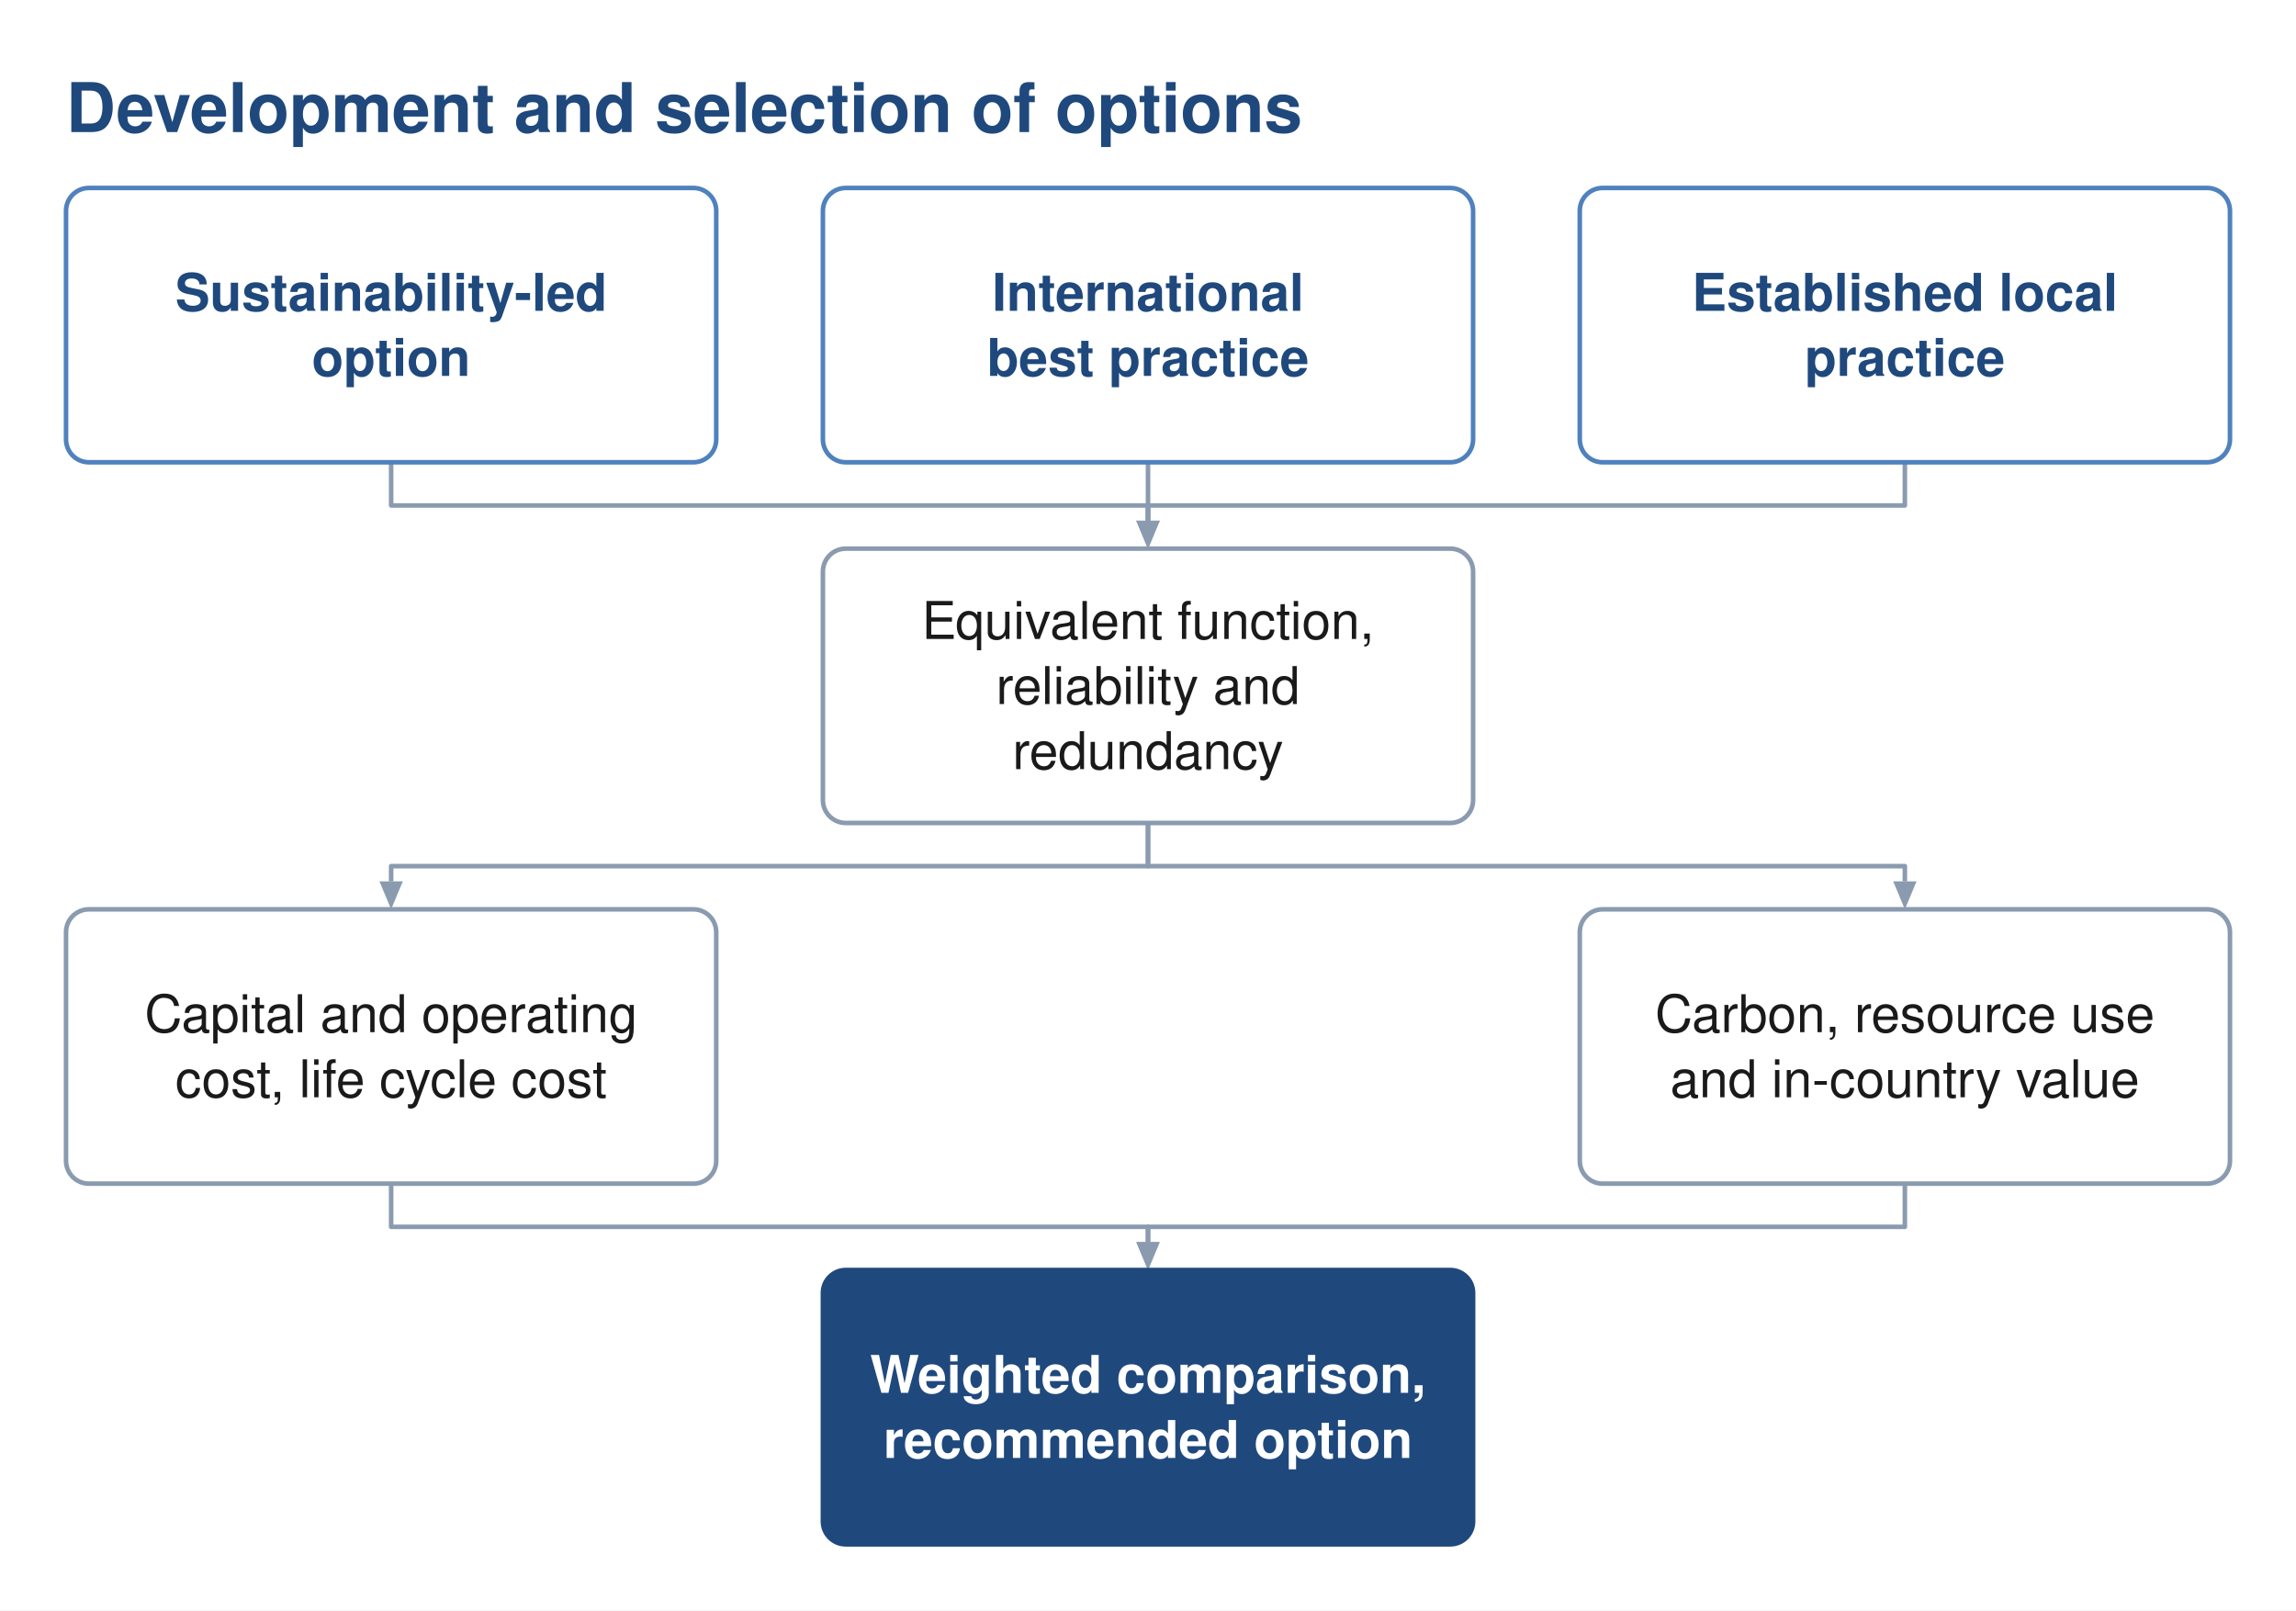
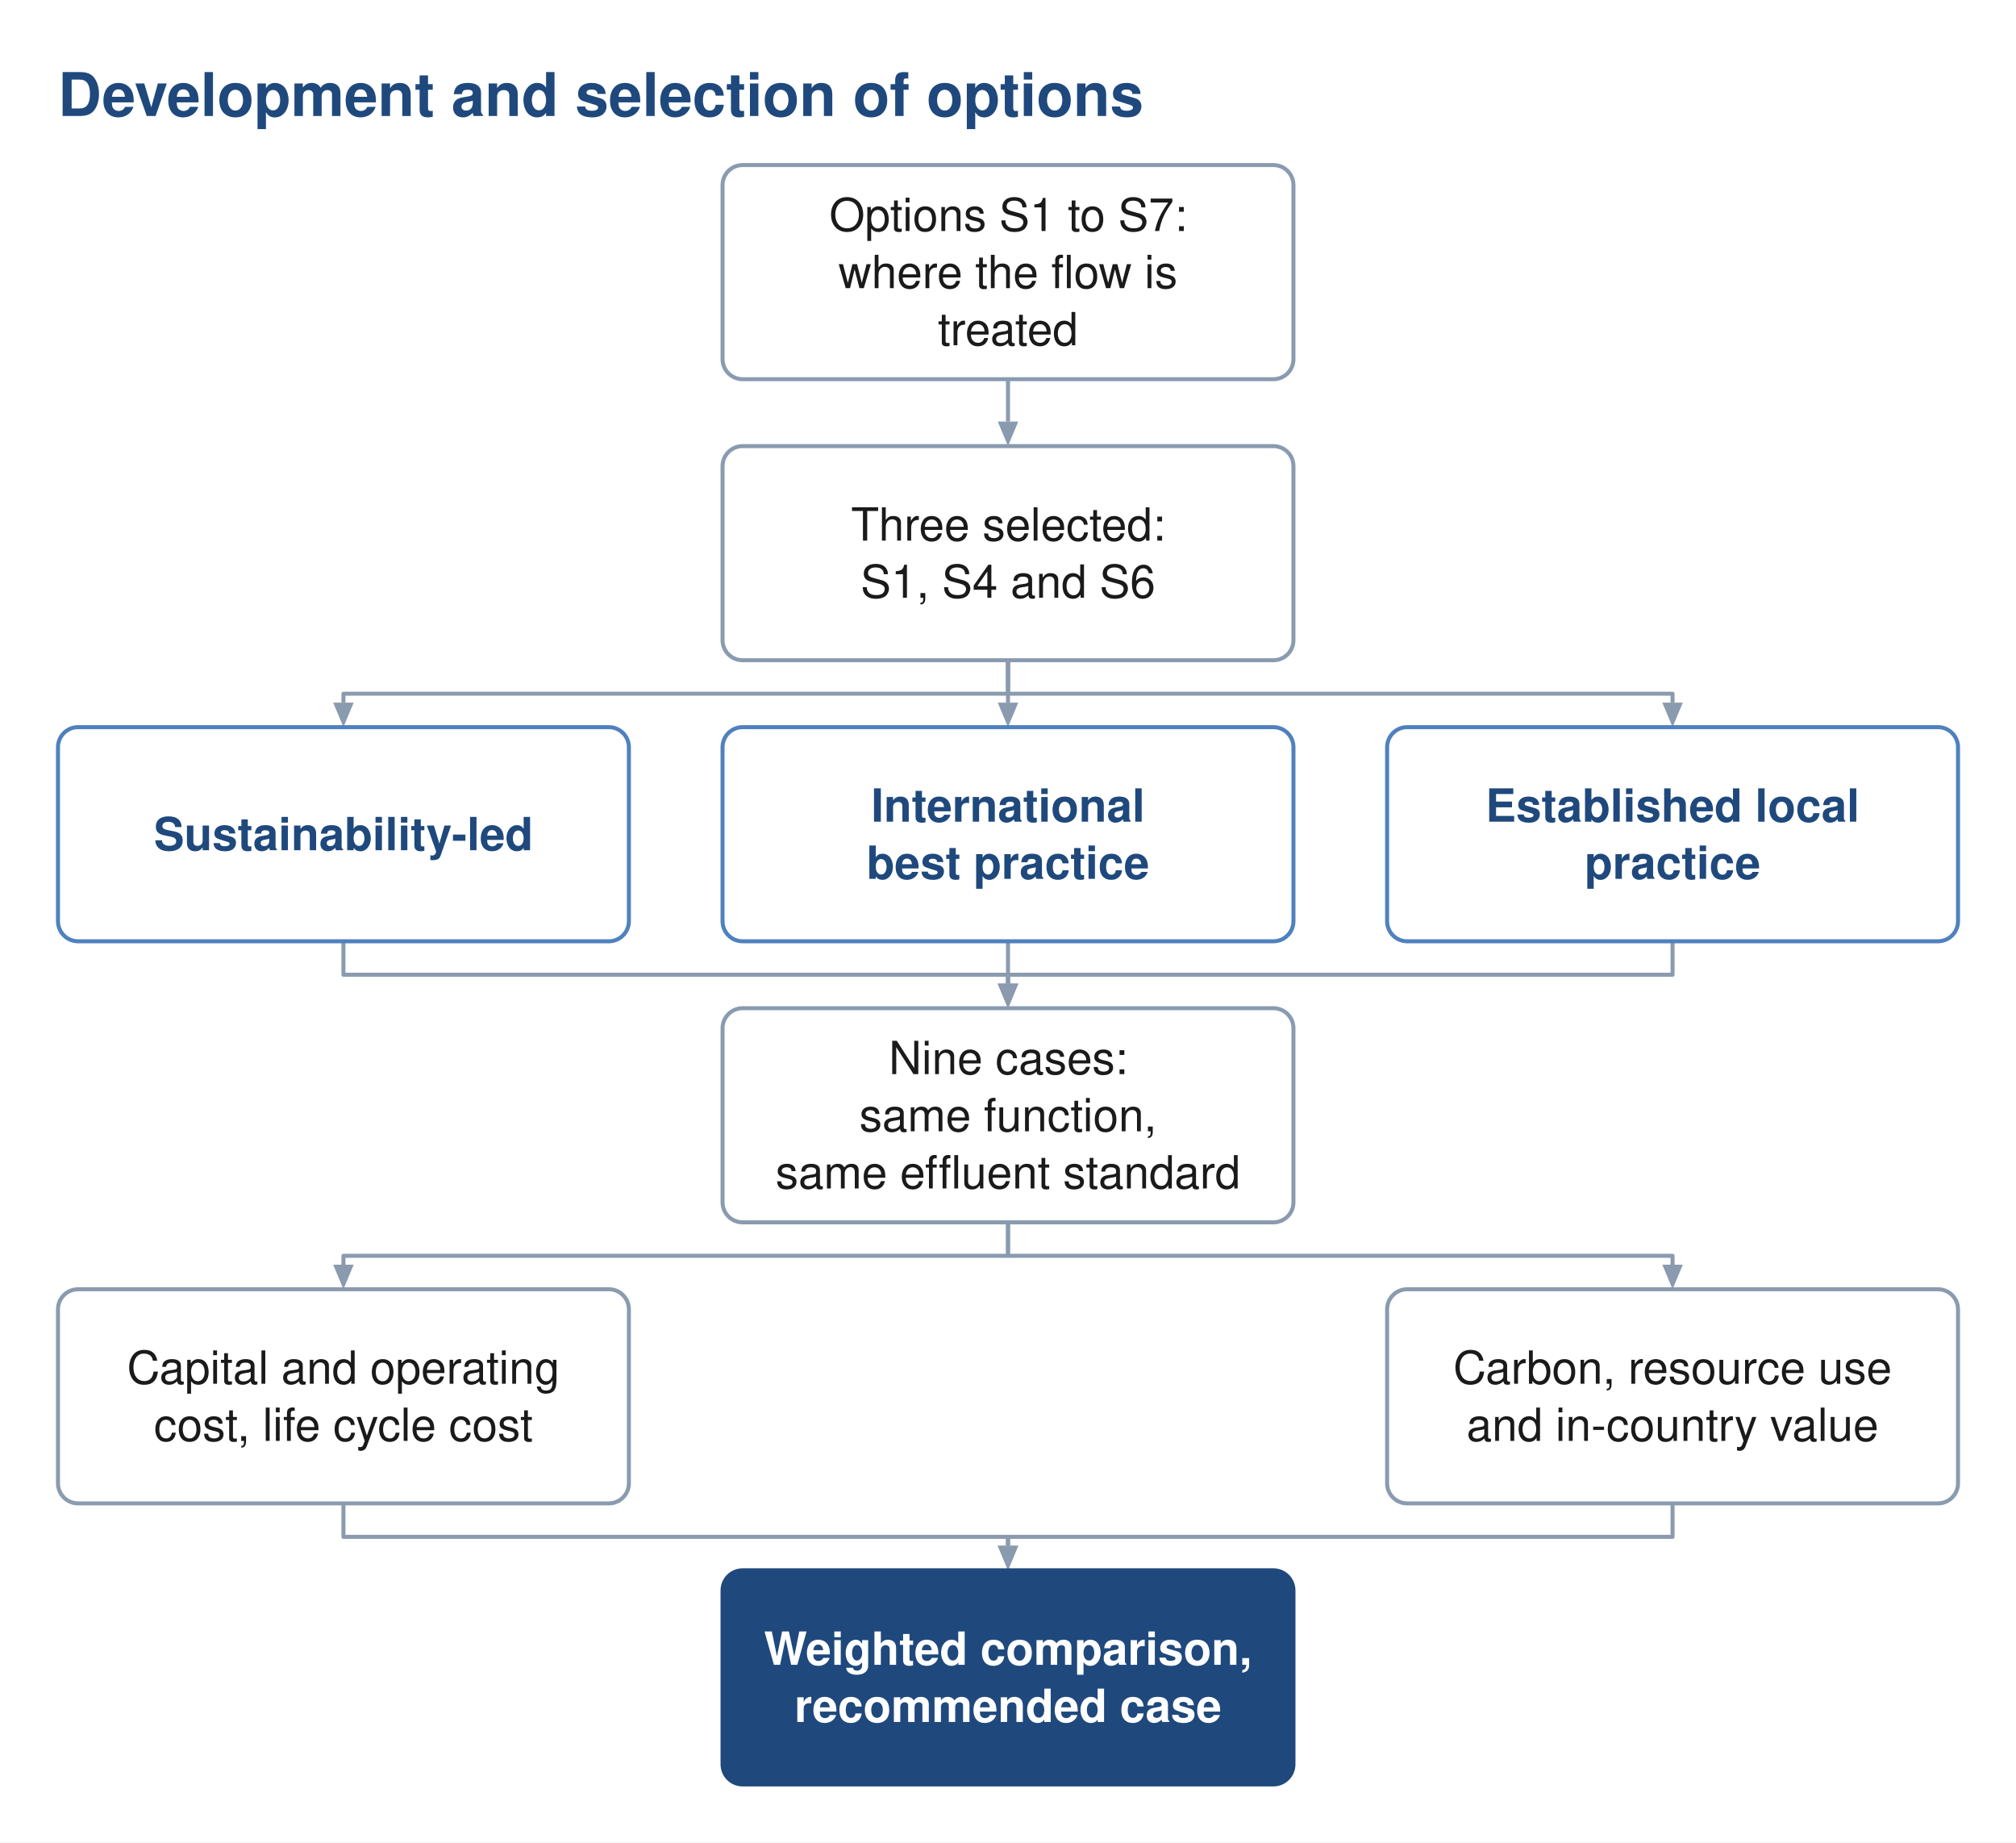
- <svg xmlns="http://www.w3.org/2000/svg" width="904" height="634" viewBox="0 0 904 634" font-family="Helvetica">
-   <rect width="904" height="634" fill="#FFFFFF" />
+ <svg xmlns="http://www.w3.org/2000/svg" width="904" height="826" viewBox="0 0 904 826" font-family="Helvetica">
+   <rect width="904" height="826" fill="#FFFFFF" />
  <text x="26" y="52" font-family="Helvetica" font-size="27" font-weight="600" fill="#1F497D">Development and selection of options</text>
-   <path d="M154.0,182.0 L154.0,199.0 L452.0,199.0 L452.0,205.0" fill="none" stroke="#8A9BB0" stroke-width="1.8" stroke-linejoin="round" />
-   <polygon points="452.0,216.0 447.4,205.0 456.6,205.0" fill="#8A9BB0" />
-   <path d="M452.0,182.0 L452.0,205.0" fill="none" stroke="#8A9BB0" stroke-width="1.8" stroke-linejoin="round" />
-   <polygon points="452.0,216.0 447.4,205.0 456.6,205.0" fill="#8A9BB0" />
-   <path d="M750.0,182.0 L750.0,199.0 L452.0,199.0 L452.0,205.0" fill="none" stroke="#8A9BB0" stroke-width="1.8" stroke-linejoin="round" />
-   <polygon points="452.0,216.0 447.4,205.0 456.6,205.0" fill="#8A9BB0" />
-   <path d="M452.0,324.0 L452.0,341.0 L154.0,341.0 L154.0,347.0" fill="none" stroke="#8A9BB0" stroke-width="1.8" stroke-linejoin="round" />
-   <polygon points="154.0,358.0 149.4,347.0 158.6,347.0" fill="#8A9BB0" />
-   <path d="M452.0,324.0 L452.0,341.0 L750.0,341.0 L750.0,347.0" fill="none" stroke="#8A9BB0" stroke-width="1.8" stroke-linejoin="round" />
-   <polygon points="750.0,358.0 745.4,347.0 754.6,347.0" fill="#8A9BB0" />
-   <path d="M154.0,466.0 L154.0,483.0 L452.0,483.0 L452.0,489.0" fill="none" stroke="#8A9BB0" stroke-width="1.8" stroke-linejoin="round" />
-   <polygon points="452.0,500.0 447.4,489.0 456.6,489.0" fill="#8A9BB0" />
-   <path d="M750.0,466.0 L750.0,483.0 L452.0,483.0 L452.0,489.0" fill="none" stroke="#8A9BB0" stroke-width="1.8" stroke-linejoin="round" />
-   <polygon points="452.0,500.0 447.4,489.0 456.6,489.0" fill="#8A9BB0" />
-   <rect x="26" y="74" width="256" height="108" rx="9" fill="#FFFFFF" stroke="#4F81BD" stroke-width="1.8" />
-   <text x="154.0" y="122.362" font-family="Helvetica" font-size="20.5" font-weight="600" fill="#1F497D" text-anchor="middle">Sustainability-led</text>
-   <text x="154.0" y="147.988" font-family="Helvetica" font-size="20.5" font-weight="600" fill="#1F497D" text-anchor="middle">option</text>
-   <rect x="324" y="74" width="256" height="108" rx="9" fill="#FFFFFF" stroke="#4F81BD" stroke-width="1.8" />
-   <text x="452.0" y="122.362" font-family="Helvetica" font-size="20.5" font-weight="600" fill="#1F497D" text-anchor="middle">International</text>
-   <text x="452.0" y="147.988" font-family="Helvetica" font-size="20.5" font-weight="600" fill="#1F497D" text-anchor="middle">best practice</text>
-   <rect x="622" y="74" width="256" height="108" rx="9" fill="#FFFFFF" stroke="#4F81BD" stroke-width="1.8" />
-   <text x="750.0" y="122.362" font-family="Helvetica" font-size="20.5" font-weight="600" fill="#1F497D" text-anchor="middle">Established local</text>
-   <text x="750.0" y="147.988" font-family="Helvetica" font-size="20.5" font-weight="600" fill="#1F497D" text-anchor="middle">practice</text>
-   <rect x="324" y="216" width="256" height="108" rx="9" fill="#FFFFFF" stroke="#8A9BB0" stroke-width="1.8" />
-   <text x="452.0" y="251.55" font-family="Helvetica" font-size="20.5" font-weight="400" fill="#1A1A1A" text-anchor="middle">Equivalent function,</text>
-   <text x="452.0" y="277.175" font-family="Helvetica" font-size="20.5" font-weight="400" fill="#1A1A1A" text-anchor="middle">reliability and</text>
-   <text x="452.0" y="302.8" font-family="Helvetica" font-size="20.5" font-weight="400" fill="#1A1A1A" text-anchor="middle">redundancy</text>
-   <rect x="26" y="358" width="256" height="108" rx="9" fill="#FFFFFF" stroke="#8A9BB0" stroke-width="1.8" />
-   <text x="154.0" y="406.363" font-family="Helvetica" font-size="20.5" font-weight="400" fill="#1A1A1A" text-anchor="middle">Capital and operating</text>
-   <text x="154.0" y="431.988" font-family="Helvetica" font-size="20.5" font-weight="400" fill="#1A1A1A" text-anchor="middle">cost, life cycle cost</text>
-   <rect x="622" y="358" width="256" height="108" rx="9" fill="#FFFFFF" stroke="#8A9BB0" stroke-width="1.8" />
-   <text x="750.0" y="406.363" font-family="Helvetica" font-size="20.5" font-weight="400" fill="#1A1A1A" text-anchor="middle">Carbon, resource use</text>
-   <text x="750.0" y="431.988" font-family="Helvetica" font-size="20.5" font-weight="400" fill="#1A1A1A" text-anchor="middle">and in-country value</text>
-   <rect x="324" y="500" width="256" height="108" rx="9" fill="#1F497D" stroke="#1F497D" stroke-width="1.8" />
-   <text x="452.0" y="548.362" font-family="Helvetica" font-size="20.5" font-weight="600" fill="#FFFFFF" text-anchor="middle">Weighted comparison,</text>
-   <text x="452.0" y="573.987" font-family="Helvetica" font-size="20.5" font-weight="600" fill="#FFFFFF" text-anchor="middle">recommended option</text>
+   <path d="M452.0,170.0 L452.0,189.0" fill="none" stroke="#8A9BB0" stroke-width="1.8" stroke-linejoin="round" />
+   <polygon points="452.0,200.0 447.4,189.0 456.6,189.0" fill="#8A9BB0" />
+   <path d="M452.0,296.0 L452.0,311.0 L154.0,311.0 L154.0,315.0" fill="none" stroke="#8A9BB0" stroke-width="1.8" stroke-linejoin="round" />
+   <polygon points="154.0,326.0 149.4,315.0 158.6,315.0" fill="#8A9BB0" />
+   <path d="M452.0,296.0 L452.0,315.0" fill="none" stroke="#8A9BB0" stroke-width="1.8" stroke-linejoin="round" />
+   <polygon points="452.0,326.0 447.4,315.0 456.6,315.0" fill="#8A9BB0" />
+   <path d="M452.0,296.0 L452.0,311.0 L750.0,311.0 L750.0,315.0" fill="none" stroke="#8A9BB0" stroke-width="1.8" stroke-linejoin="round" />
+   <polygon points="750.0,326.0 745.4,315.0 754.6,315.0" fill="#8A9BB0" />
+   <path d="M154.0,422.0 L154.0,437.0 L452.0,437.0 L452.0,441.0" fill="none" stroke="#8A9BB0" stroke-width="1.8" stroke-linejoin="round" />
+   <polygon points="452.0,452.0 447.4,441.0 456.6,441.0" fill="#8A9BB0" />
+   <path d="M452.0,422.0 L452.0,441.0" fill="none" stroke="#8A9BB0" stroke-width="1.8" stroke-linejoin="round" />
+   <polygon points="452.0,452.0 447.4,441.0 456.6,441.0" fill="#8A9BB0" />
+   <path d="M750.0,422.0 L750.0,437.0 L452.0,437.0 L452.0,441.0" fill="none" stroke="#8A9BB0" stroke-width="1.8" stroke-linejoin="round" />
+   <polygon points="452.0,452.0 447.4,441.0 456.6,441.0" fill="#8A9BB0" />
+   <path d="M452.0,548.0 L452.0,563.0 L154.0,563.0 L154.0,567.0" fill="none" stroke="#8A9BB0" stroke-width="1.8" stroke-linejoin="round" />
+   <polygon points="154.0,578.0 149.4,567.0 158.6,567.0" fill="#8A9BB0" />
+   <path d="M452.0,548.0 L452.0,563.0 L750.0,563.0 L750.0,567.0" fill="none" stroke="#8A9BB0" stroke-width="1.8" stroke-linejoin="round" />
+   <polygon points="750.0,578.0 745.4,567.0 754.6,567.0" fill="#8A9BB0" />
+   <path d="M154.0,674.0 L154.0,689.0 L452.0,689.0 L452.0,693.0" fill="none" stroke="#8A9BB0" stroke-width="1.8" stroke-linejoin="round" />
+   <polygon points="452.0,704.0 447.4,693.0 456.6,693.0" fill="#8A9BB0" />
+   <path d="M750.0,674.0 L750.0,689.0 L452.0,689.0 L452.0,693.0" fill="none" stroke="#8A9BB0" stroke-width="1.8" stroke-linejoin="round" />
+   <polygon points="452.0,704.0 447.4,693.0 456.6,693.0" fill="#8A9BB0" />
+   <rect x="324" y="74" width="256" height="96" rx="9" fill="#FFFFFF" stroke="#8A9BB0" stroke-width="1.8" />
+   <text x="452.0" y="103.55" font-family="Helvetica" font-size="20.5" font-weight="400" fill="#1A1A1A" text-anchor="middle">Options S1 to S7:</text>
+   <text x="452.0" y="129.175" font-family="Helvetica" font-size="20.5" font-weight="400" fill="#1A1A1A" text-anchor="middle">where the flow is</text>
+   <text x="452.0" y="154.8" font-family="Helvetica" font-size="20.5" font-weight="400" fill="#1A1A1A" text-anchor="middle">treated</text>
+   <rect x="324" y="200" width="256" height="96" rx="9" fill="#FFFFFF" stroke="#8A9BB0" stroke-width="1.8" />
+   <text x="452.0" y="242.363" font-family="Helvetica" font-size="20.5" font-weight="400" fill="#1A1A1A" text-anchor="middle">Three selected:</text>
+   <text x="452.0" y="267.988" font-family="Helvetica" font-size="20.5" font-weight="400" fill="#1A1A1A" text-anchor="middle">S1, S4 and S6</text>
+   <rect x="26" y="326" width="256" height="96" rx="9" fill="#FFFFFF" stroke="#4F81BD" stroke-width="1.8" />
+   <text x="154.0" y="381.175" font-family="Helvetica" font-size="20.5" font-weight="600" fill="#1F497D" text-anchor="middle">Sustainability-led</text>
+   <rect x="324" y="326" width="256" height="96" rx="9" fill="#FFFFFF" stroke="#4F81BD" stroke-width="1.8" />
+   <text x="452.0" y="368.363" font-family="Helvetica" font-size="20.5" font-weight="600" fill="#1F497D" text-anchor="middle">International</text>
+   <text x="452.0" y="393.988" font-family="Helvetica" font-size="20.5" font-weight="600" fill="#1F497D" text-anchor="middle">best practice</text>
+   <rect x="622" y="326" width="256" height="96" rx="9" fill="#FFFFFF" stroke="#4F81BD" stroke-width="1.8" />
+   <text x="750.0" y="368.363" font-family="Helvetica" font-size="20.5" font-weight="600" fill="#1F497D" text-anchor="middle">Established local</text>
+   <text x="750.0" y="393.988" font-family="Helvetica" font-size="20.5" font-weight="600" fill="#1F497D" text-anchor="middle">practice</text>
+   <rect x="324" y="452" width="256" height="96" rx="9" fill="#FFFFFF" stroke="#8A9BB0" stroke-width="1.8" />
+   <text x="452.0" y="481.55" font-family="Helvetica" font-size="20.5" font-weight="400" fill="#1A1A1A" text-anchor="middle">Nine cases:</text>
+   <text x="452.0" y="507.175" font-family="Helvetica" font-size="20.5" font-weight="400" fill="#1A1A1A" text-anchor="middle">same function,</text>
+   <text x="452.0" y="532.8" font-family="Helvetica" font-size="20.5" font-weight="400" fill="#1A1A1A" text-anchor="middle">same effluent standard</text>
+   <rect x="26" y="578" width="256" height="96" rx="9" fill="#FFFFFF" stroke="#8A9BB0" stroke-width="1.8" />
+   <text x="154.0" y="620.362" font-family="Helvetica" font-size="20.5" font-weight="400" fill="#1A1A1A" text-anchor="middle">Capital and operating</text>
+   <text x="154.0" y="645.987" font-family="Helvetica" font-size="20.5" font-weight="400" fill="#1A1A1A" text-anchor="middle">cost, life cycle cost</text>
+   <rect x="622" y="578" width="256" height="96" rx="9" fill="#FFFFFF" stroke="#8A9BB0" stroke-width="1.8" />
+   <text x="750.0" y="620.362" font-family="Helvetica" font-size="20.5" font-weight="400" fill="#1A1A1A" text-anchor="middle">Carbon, resource use</text>
+   <text x="750.0" y="645.987" font-family="Helvetica" font-size="20.5" font-weight="400" fill="#1A1A1A" text-anchor="middle">and in-country value</text>
+   <rect x="324" y="704" width="256" height="96" rx="9" fill="#1F497D" stroke="#1F497D" stroke-width="1.8" />
+   <text x="452.0" y="746.362" font-family="Helvetica" font-size="20.5" font-weight="600" fill="#FFFFFF" text-anchor="middle">Weighted comparison,</text>
+   <text x="452.0" y="771.987" font-family="Helvetica" font-size="20.5" font-weight="600" fill="#FFFFFF" text-anchor="middle">recommended case</text>
</svg>
